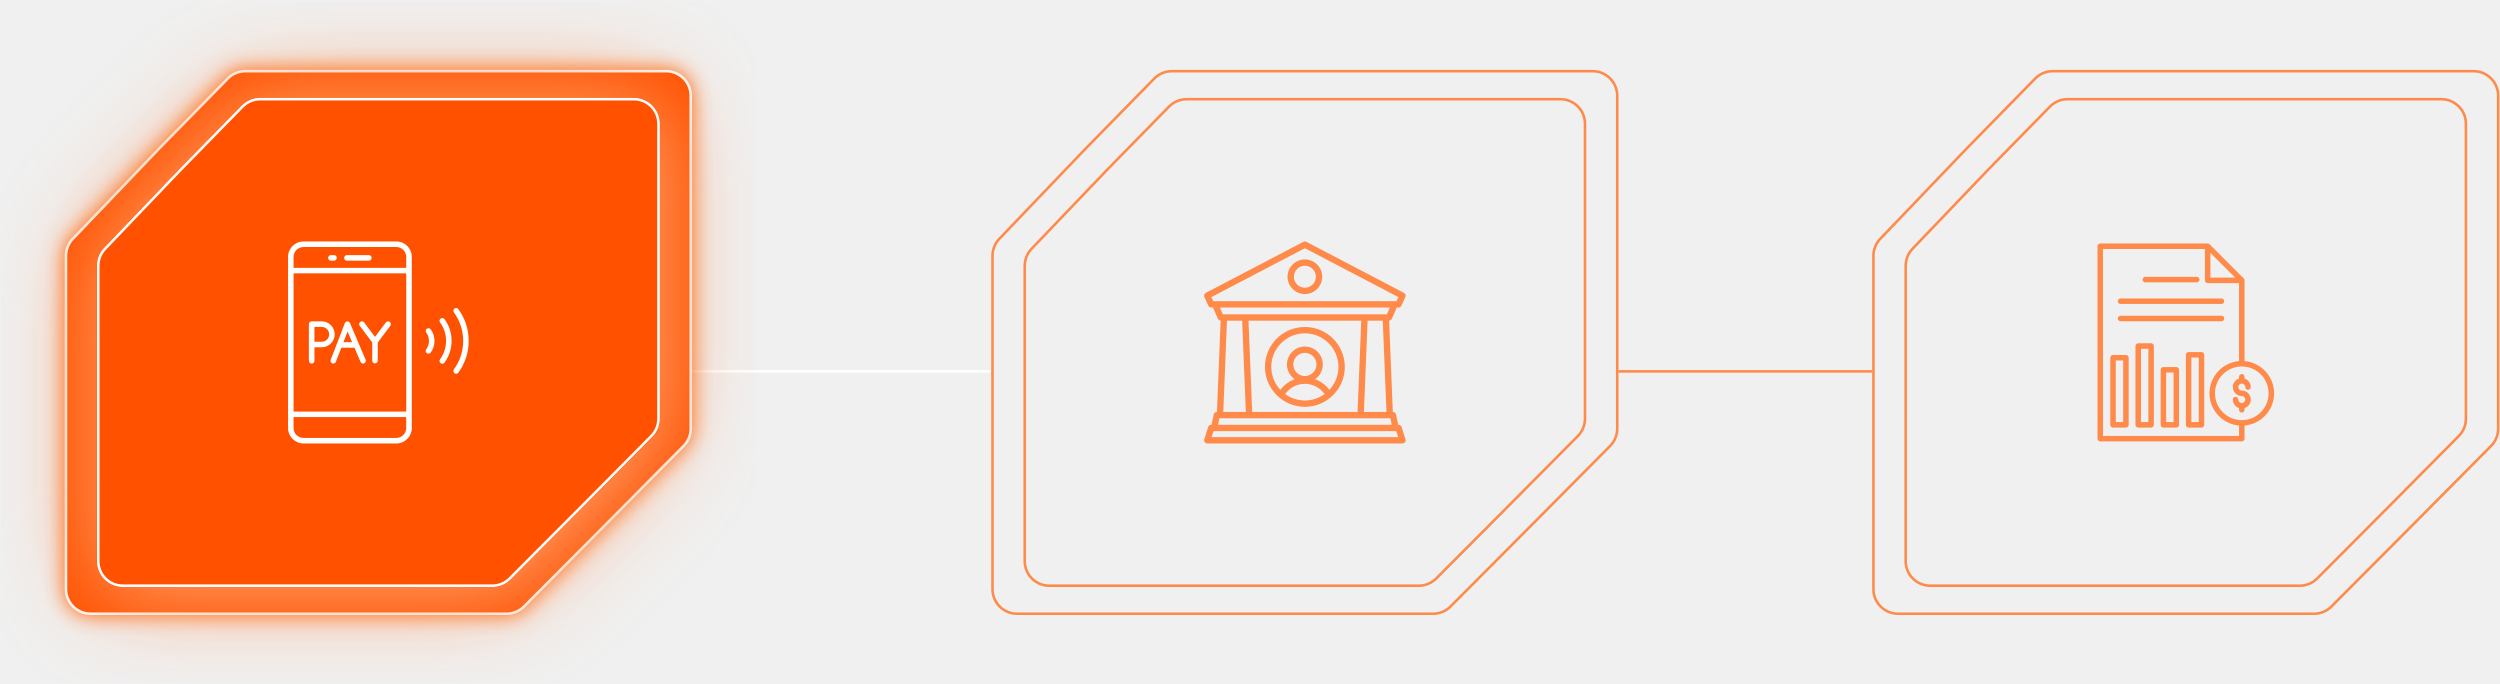
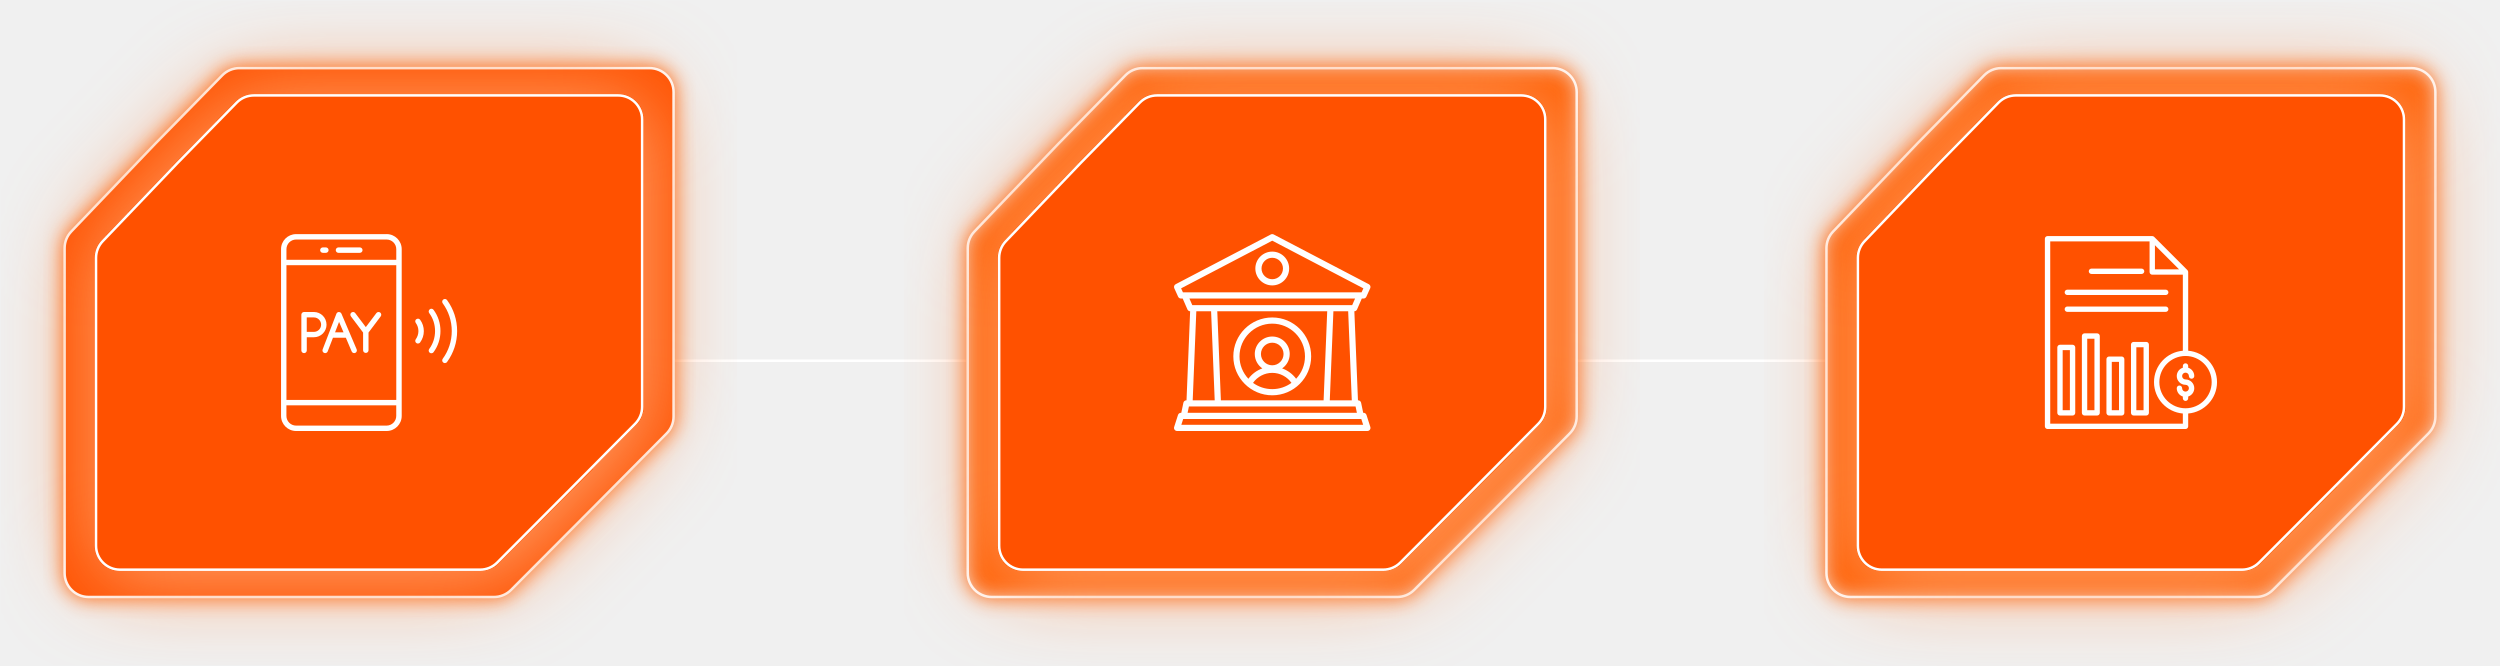
- <svg xmlns="http://www.w3.org/2000/svg" width="966" height="264" viewBox="0 0 966 264" fill="none">
-   <line x1="267" y1="143.5" x2="383" y2="143.5" stroke="white" />
-   <line x1="625.395" y1="143.5" x2="723.395" y2="143.5" stroke="#FF8A4A" />
-   <g filter="url(#filter0_f_85_136)">
-     <path d="M61.077 57.121L87.653 30.001C89.534 28.082 92.109 27 94.796 27L257.395 27C262.918 27 267.395 31.477 267.395 37V165.634C267.395 168.273 266.352 170.804 264.494 172.677L234.194 203.216L202.829 234.704C200.952 236.588 198.403 237.647 195.744 237.647H35.001C29.479 237.647 25.001 233.17 25.001 227.647L25 98.851C25 96.275 25.994 93.799 27.774 91.938L61.077 57.121Z" fill="#FF5E01" />
+ <svg xmlns="http://www.w3.org/2000/svg" width="991" height="264" viewBox="0 0 991 264" fill="none">
+   <line x1="267.109" y1="143" x2="383.109" y2="143" stroke="white" />
+   <line x1="625.5" y1="143" x2="723.5" y2="143" stroke="white" />
+   <g filter="url(#filter0_f_156_597)">
+     <path d="M61.186 56.621L87.763 29.501C89.644 27.582 92.218 26.5 94.905 26.5L257.505 26.5C263.028 26.5 267.505 30.977 267.505 36.5V165.134C267.505 167.773 266.462 170.304 264.603 172.177L234.303 202.716L202.938 234.204C201.062 236.088 198.512 237.147 195.853 237.147H35.111C29.588 237.147 25.111 232.67 25.111 227.147L25.109 98.351C25.109 95.775 26.103 93.299 27.883 91.438L61.186 56.621Z" fill="#FF5E01" />
  </g>
-   <path d="M94.796 27.5H257.396C262.642 27.5 266.896 31.753 266.896 37V165.634C266.896 168.14 265.904 170.546 264.139 172.325L233.839 202.863L202.475 234.352C200.692 236.141 198.27 237.147 195.744 237.147H35.001C29.755 237.147 25.501 232.894 25.501 227.647L25.5 98.851C25.5 96.404 26.444 94.052 28.135 92.284L61.434 57.471L61.435 57.472L88.011 30.351C89.797 28.527 92.243 27.5 94.796 27.5Z" fill="#FF5100" stroke="white" />
-   <g filter="url(#filter1_f_85_136)">
-     <path d="M69.826 64.852L93.369 40.827C95.249 38.908 97.824 37.826 100.511 37.826L244.938 37.826C250.461 37.826 254.938 42.303 254.938 47.826V161.788C254.938 164.426 253.895 166.958 252.037 168.831L225.149 195.93L197.309 223.88C195.433 225.764 192.883 226.822 190.224 226.822H47.458C41.935 226.822 37.458 222.345 37.458 216.823L37.457 102.704C37.457 100.129 38.451 97.653 40.231 95.792L69.826 64.852Z" fill="#FF833B" />
+   <path d="M94.905 27H257.505C262.752 27 267.005 31.253 267.005 36.5V165.134C267.005 167.64 266.014 170.046 264.248 171.825L233.948 202.363L202.584 233.852C200.801 235.641 198.379 236.647 195.854 236.647H35.11C29.864 236.647 25.61 232.394 25.61 227.147L25.609 98.351C25.609 95.904 26.553 93.552 28.244 91.784L61.543 56.971L61.544 56.972L88.12 29.851C89.907 28.027 92.352 27 94.905 27Z" fill="#FF5100" stroke="white" />
+   <g filter="url(#filter1_f_156_597)">
+     <path d="M69.931 64.35L93.474 40.325C95.355 38.406 97.929 37.324 100.616 37.324L245.044 37.324C250.567 37.324 255.044 41.801 255.044 47.324V161.286C255.044 163.924 254.001 166.456 252.142 168.329L225.255 195.428L197.415 223.378C195.538 225.262 192.989 226.321 190.33 226.321H47.564C42.041 226.321 37.564 221.843 37.564 216.321L37.562 102.202C37.562 99.627 38.556 97.151 40.336 95.29L69.931 64.35Z" fill="#FF833B" />
  </g>
-   <g filter="url(#filter2_d_85_136)">
-     <path d="M69.826 64.85L93.369 40.825C95.249 38.906 97.824 37.824 100.511 37.824L244.938 37.824C250.461 37.824 254.938 42.301 254.938 47.824V161.786C254.938 164.424 253.895 166.956 252.037 168.829L225.149 195.928L197.309 223.878C195.433 225.762 192.883 226.821 190.224 226.821H47.458C41.935 226.821 37.458 222.343 37.458 216.821L37.457 102.702C37.457 100.127 38.451 97.651 40.231 95.79L69.826 64.85Z" fill="#FF5100" />
-     <path d="M100.511 38.324H244.938C250.185 38.324 254.438 42.578 254.438 47.824V161.786C254.438 164.293 253.447 166.697 251.682 168.477L224.795 195.575L196.955 223.524C195.172 225.314 192.751 226.32 190.225 226.32H47.458C42.211 226.32 37.958 222.067 37.958 216.82L37.957 102.702C37.957 100.256 38.901 97.904 40.592 96.136L70.188 65.195L70.186 65.194L93.726 41.175C95.512 39.352 97.958 38.324 100.511 38.324Z" stroke="white" />
+   <g filter="url(#filter2_d_156_597)">
+     <path d="M69.931 64.35L93.474 40.325C95.355 38.406 97.929 37.324 100.616 37.324L245.044 37.324C250.567 37.324 255.044 41.801 255.044 47.324V161.286C255.044 163.924 254.001 166.456 252.142 168.329L225.255 195.428L197.415 223.378C195.538 225.262 192.989 226.321 190.33 226.321H47.564C42.041 226.321 37.564 221.843 37.564 216.321L37.562 102.202C37.562 99.627 38.556 97.151 40.336 95.29L69.931 64.35Z" fill="#FF5100" />
+     <path d="M100.616 37.824H245.044C250.291 37.824 254.544 42.078 254.544 47.324V161.286C254.544 163.793 253.553 166.197 251.787 167.977L224.9 195.075L197.061 223.024C195.278 224.814 192.856 225.82 190.33 225.82H47.563C42.317 225.82 38.063 221.567 38.063 216.32L38.062 102.202C38.062 99.756 39.006 97.404 40.697 95.636L70.293 64.695L70.292 64.694L93.831 40.675C95.618 38.852 98.063 37.824 100.616 37.824Z" stroke="white" />
  </g>
-   <g clip-path="url(#clip0_85_136)">
-     <path d="M153.138 93.307H117.255C113.962 93.307 111.293 95.976 111.293 99.269V165.378C111.293 168.672 113.974 171.353 117.267 171.353H153.15C156.443 171.353 159.124 168.672 159.124 165.378V99.269C159.124 95.976 156.443 93.295 153.15 93.295L153.138 93.307ZM113.435 105.623H156.969V159.037H113.435V105.623ZM117.255 95.45H153.138C155.243 95.45 156.969 97.163 156.969 99.281V103.493H113.435V99.281C113.435 97.176 115.149 95.45 117.267 95.45H117.255ZM153.138 169.21H117.255C115.149 169.21 113.423 167.496 113.423 165.378V161.167H156.957V165.378C156.957 167.484 155.243 169.21 153.125 169.21H153.138Z" fill="white" />
-     <path d="M175.617 119.225C175.14 119.567 175.03 120.241 175.385 120.718C177.723 123.938 178.972 127.745 178.972 131.724C178.972 135.703 177.735 139.51 175.385 142.73C175.042 143.208 175.14 143.881 175.617 144.224C175.813 144.358 176.034 144.432 176.242 144.432C176.572 144.432 176.903 144.273 177.111 143.991C179.719 140.404 181.102 136.156 181.102 131.724C181.102 127.292 179.719 123.044 177.111 119.457C176.768 118.98 176.095 118.87 175.617 119.225Z" fill="white" />
-     <path d="M170.254 123.117C169.777 123.472 169.679 124.133 170.034 124.61C171.552 126.655 172.347 129.128 172.347 131.723C172.347 134.319 171.539 136.792 170.034 138.836C169.679 139.313 169.777 139.987 170.254 140.33C170.45 140.477 170.67 140.538 170.891 140.538C171.221 140.538 171.539 140.391 171.748 140.109C173.535 137.685 174.49 134.784 174.49 131.711C174.49 128.638 173.547 125.737 171.748 123.313C171.393 122.835 170.719 122.737 170.254 123.092V123.117Z" fill="white" />
-     <path d="M164.934 126.999C164.456 127.342 164.346 128.015 164.701 128.493C165.387 129.435 165.754 130.562 165.754 131.737C165.754 132.912 165.387 134.026 164.701 134.981C164.346 135.458 164.456 136.132 164.934 136.475C165.13 136.609 165.338 136.683 165.558 136.683C165.889 136.683 166.219 136.524 166.427 136.242C167.382 134.932 167.896 133.377 167.896 131.749C167.896 130.121 167.395 128.566 166.44 127.256C166.097 126.779 165.423 126.668 164.946 127.023L164.934 126.999Z" fill="white" />
-     <path d="M129.325 129.177C129.325 126.423 127.085 124.17 124.318 124.17H120.425C119.837 124.17 119.348 124.647 119.348 125.247V139.4C119.348 139.987 119.825 140.477 120.425 140.477C121.025 140.477 121.502 139.999 121.502 139.4V134.184H124.33C127.085 134.184 129.337 131.944 129.337 129.177H129.325ZM124.318 132.042H121.49V126.325H124.318C125.897 126.325 127.183 127.61 127.183 129.189C127.183 130.769 125.897 132.054 124.318 132.054V132.042Z" fill="white" />
-     <path d="M135.225 124.83C135.053 124.439 134.661 124.182 134.245 124.182H134.221C133.78 124.182 133.4 124.463 133.241 124.867L127.781 139.019C127.573 139.57 127.842 140.195 128.393 140.403C128.516 140.452 128.65 140.476 128.785 140.476C129.214 140.476 129.618 140.219 129.789 139.791L131.882 134.367H136.975L139.301 139.827C139.534 140.366 140.17 140.623 140.709 140.391C141.248 140.158 141.505 139.534 141.272 138.983L135.237 124.83H135.225ZM132.703 132.225L134.294 128.099L136.057 132.225H132.703Z" fill="white" />
-     <path d="M150.605 124.392C150.128 124.037 149.455 124.135 149.1 124.6L144.9 130.17L140.701 124.6C140.346 124.122 139.673 124.037 139.195 124.392C138.718 124.747 138.632 125.42 138.987 125.897L143.823 132.325V139.327C143.823 139.915 144.301 140.405 144.9 140.405C145.5 140.405 145.978 139.927 145.978 139.327V132.325L150.814 125.897C151.169 125.42 151.071 124.759 150.605 124.392Z" fill="white" />
-     <path d="M134.062 100.727H142.521C143.109 100.727 143.599 100.249 143.599 99.65C143.599 99.05 143.121 98.572 142.521 98.572H134.062C133.474 98.572 132.984 99.05 132.984 99.65C132.984 100.249 133.462 100.727 134.062 100.727Z" fill="white" />
-     <path d="M127.87 100.727H129.058C129.645 100.727 130.135 100.249 130.135 99.65C130.135 99.05 129.658 98.572 129.058 98.572H127.87C127.283 98.572 126.793 99.05 126.793 99.65C126.793 100.249 127.27 100.727 127.87 100.727Z" fill="white" />
+   <g clip-path="url(#clip0_156_597)">
+     <path d="M153.251 92.805H117.368C114.075 92.805 111.406 95.474 111.406 98.767V164.876C111.406 168.17 114.087 170.851 117.381 170.851H153.263C156.556 170.851 159.237 168.17 159.237 164.876V98.767C159.237 95.474 156.556 92.793 153.263 92.793L153.251 92.805ZM113.549 105.121H157.083V158.535H113.549V105.121ZM117.368 94.948H153.251C155.357 94.948 157.083 96.662 157.083 98.779V102.991H113.549V98.779C113.549 96.674 115.263 94.948 117.381 94.948H117.368ZM153.251 168.708H117.368C115.263 168.708 113.536 166.994 113.536 164.876V160.665H157.071V164.876C157.071 166.982 155.357 168.708 153.239 168.708H153.251Z" fill="white" />
+     <path d="M175.723 118.725C175.245 119.067 175.135 119.741 175.49 120.218C177.829 123.438 179.077 127.245 179.077 131.224C179.077 135.203 177.841 139.01 175.49 142.23C175.147 142.708 175.245 143.381 175.723 143.724C175.919 143.858 176.139 143.932 176.347 143.932C176.678 143.932 177.008 143.773 177.216 143.491C179.824 139.904 181.207 135.656 181.207 131.224C181.207 126.792 179.824 122.544 177.216 118.957C176.874 118.48 176.2 118.37 175.723 118.725Z" fill="white" />
+     <path d="M170.363 122.617C169.886 122.972 169.788 123.633 170.143 124.11C171.661 126.155 172.457 128.628 172.457 131.223C172.457 133.819 171.649 136.292 170.143 138.336C169.788 138.813 169.886 139.487 170.363 139.83C170.559 139.977 170.78 140.038 171 140.038C171.331 140.038 171.649 139.891 171.857 139.609C173.644 137.185 174.599 134.284 174.599 131.211C174.599 128.138 173.657 125.237 171.857 122.813C171.502 122.335 170.829 122.237 170.363 122.592V122.617Z" fill="white" />
+     <path d="M165.043 126.501C164.566 126.844 164.456 127.517 164.811 127.995C165.496 128.937 165.863 130.063 165.863 131.239C165.863 132.414 165.496 133.528 164.811 134.483C164.456 134.96 164.566 135.634 165.043 135.977C165.239 136.111 165.447 136.185 165.668 136.185C165.998 136.185 166.329 136.026 166.537 135.744C167.492 134.434 168.006 132.879 168.006 131.251C168.006 129.623 167.504 128.068 166.549 126.758C166.206 126.281 165.533 126.17 165.055 126.525L165.043 126.501Z" fill="white" />
+     <path d="M129.431 128.679C129.431 125.924 127.19 123.672 124.424 123.672H120.53C119.943 123.672 119.453 124.149 119.453 124.749V138.901C119.453 139.489 119.931 139.979 120.53 139.979C121.13 139.979 121.608 139.501 121.608 138.901V133.686H124.436C127.19 133.686 129.443 131.446 129.443 128.679H129.431ZM124.424 131.544H121.596V125.827H124.424C126.003 125.827 127.288 127.112 127.288 128.691C127.288 130.271 126.003 131.556 124.424 131.556V131.544Z" fill="white" />
+     <path d="M135.334 124.332C135.163 123.941 134.771 123.684 134.355 123.684H134.33C133.889 123.684 133.51 123.965 133.351 124.369L127.891 138.521C127.682 139.072 127.952 139.697 128.503 139.905C128.625 139.954 128.76 139.978 128.894 139.978C129.323 139.978 129.727 139.721 129.898 139.293L131.992 133.869H137.085L139.411 139.329C139.643 139.868 140.28 140.125 140.819 139.893C141.357 139.66 141.614 139.036 141.382 138.485L135.346 124.332H135.334ZM132.812 131.727L134.404 127.601L136.166 131.727H132.812Z" fill="white" />
+     <path d="M150.711 123.89C150.233 123.535 149.56 123.633 149.205 124.098L145.006 129.668L140.807 124.098C140.452 123.62 139.778 123.535 139.301 123.89C138.823 124.245 138.738 124.918 139.093 125.396L143.929 131.823V138.825C143.929 139.413 144.406 139.903 145.006 139.903C145.606 139.903 146.083 139.425 146.083 138.825V131.823L150.919 125.396C151.274 124.918 151.176 124.257 150.711 123.89Z" fill="white" />
+     <path d="M134.171 100.225H142.631C143.218 100.225 143.708 99.748 143.708 99.148C143.708 98.548 143.23 98.07 142.631 98.07H134.171C133.583 98.07 133.094 98.548 133.094 99.148C133.094 99.748 133.571 100.225 134.171 100.225Z" fill="white" />
+     <path d="M127.984 100.225H129.171C129.759 100.225 130.248 99.748 130.248 99.148C130.248 98.548 129.771 98.07 129.171 98.07H127.984C127.396 98.07 126.906 98.548 126.906 99.148C126.906 99.748 127.384 100.225 127.984 100.225Z" fill="white" />
  </g>
-   <path d="M452.796 27.5H615.396C620.642 27.5 624.896 31.753 624.896 37V165.634C624.896 168.14 623.904 170.546 622.139 172.325L591.839 202.863L560.475 234.352C558.692 236.141 556.27 237.147 553.744 237.147H393.001C387.755 237.147 383.501 232.894 383.501 227.647L383.5 98.851C383.5 96.404 384.444 94.052 386.135 92.284L419.434 57.471L419.435 57.472L446.011 30.351C447.798 28.527 450.243 27.5 452.796 27.5Z" stroke="#FF8A4A" />
-   <path d="M458.511 38.326H602.938C608.185 38.326 612.438 42.58 612.438 47.826V161.788C612.438 164.295 611.447 166.699 609.682 168.479L582.795 195.577L554.955 223.526C553.172 225.316 550.751 226.322 548.225 226.322H405.458C400.211 226.322 395.958 222.069 395.958 216.822L395.957 102.704C395.957 100.258 396.901 97.906 398.592 96.138L428.188 65.197L428.187 65.196L451.726 41.177C453.512 39.353 455.958 38.326 458.511 38.326Z" stroke="#FF8A4A" />
-   <g clip-path="url(#clip1_85_136)">
-     <path d="M541.561 164.984C541.399 164.477 540.927 164.133 540.395 164.133H540.256L539.43 160.157C539.312 159.589 538.811 159.182 538.231 159.182H538.184L536.753 123.891C537.22 123.871 537.637 123.59 537.825 123.16L539.708 118.839H540.395C540.876 118.839 541.312 118.558 541.51 118.121L543.037 114.754C543.306 114.163 543.065 113.465 542.49 113.164L504.772 93.44C504.416 93.254 503.992 93.254 503.637 93.44L465.919 113.164C465.343 113.465 465.103 114.163 465.371 114.754L466.898 118.121C467.097 118.558 467.533 118.839 468.013 118.839H468.701L470.584 123.16C470.772 123.59 471.189 123.871 471.655 123.891L470.225 159.182H470.178C469.597 159.182 469.097 159.589 468.979 160.157L468.153 164.133H468.013C467.481 164.133 467.01 164.477 466.848 164.984L465.321 169.749C465.201 170.121 465.267 170.528 465.497 170.844C465.728 171.159 466.095 171.346 466.486 171.346H541.922C542.313 171.346 542.681 171.159 542.911 170.844C543.142 170.528 543.208 170.121 543.088 169.749L541.561 164.984ZM483.845 159.182L482.415 123.895H525.994L524.564 159.182H483.845ZM528.444 123.895H534.303L535.733 159.182H527.014L528.444 123.895ZM504.204 95.906L540.329 114.797L539.606 116.391H538.922C538.92 116.391 538.917 116.391 538.915 116.391H469.492C469.49 116.391 469.489 116.391 469.487 116.391H468.802L468.079 114.797L504.204 95.906ZM537.037 118.839L535.9 121.446H472.508L471.372 118.839H537.037ZM474.106 123.895H479.964L481.394 159.182H472.676L474.106 123.895ZM471.174 161.63H537.235L537.755 164.133H470.654L471.174 161.63ZM468.164 168.898L468.907 166.581H539.252C539.254 166.581 539.256 166.582 539.259 166.582C539.261 166.582 539.263 166.581 539.265 166.581H539.502L540.245 168.898H468.164ZM504.204 113.635C507.899 113.635 510.904 110.629 510.904 106.935C510.904 103.241 507.899 100.236 504.204 100.236C500.51 100.236 497.505 103.241 497.505 106.935C497.505 110.629 500.51 113.635 504.204 113.635ZM504.204 102.684C506.548 102.684 508.455 104.591 508.455 106.935C508.455 109.279 506.548 111.186 504.204 111.186C501.86 111.186 499.953 109.279 499.953 106.935C499.953 104.591 501.86 102.684 504.204 102.684ZM504.204 126.343C495.698 126.343 488.777 133.263 488.777 141.77C488.777 150.277 495.698 157.197 504.204 157.197C512.711 157.197 519.632 150.276 519.632 141.77C519.632 133.263 512.711 126.343 504.204 126.343ZM496.585 152.268C498.33 149.801 501.163 148.305 504.204 148.305C507.245 148.305 510.079 149.801 511.823 152.268C509.682 153.826 507.049 154.749 504.204 154.749C501.359 154.749 498.727 153.826 496.585 152.268ZM504.204 145.306C501.734 145.306 499.724 143.296 499.724 140.825C499.724 138.355 501.734 136.345 504.204 136.345C506.675 136.345 508.685 138.355 508.685 140.825C508.685 143.296 506.675 145.306 504.204 145.306ZM513.667 150.639C512.256 148.735 510.318 147.313 508.125 146.534C509.941 145.283 511.133 143.191 511.133 140.825C511.133 137.004 508.025 133.896 504.204 133.896C500.384 133.896 497.275 137.005 497.275 140.825C497.275 143.191 498.468 145.283 500.283 146.534C498.09 147.313 496.153 148.735 494.741 150.639C492.563 148.317 491.225 145.198 491.225 141.77C491.225 134.613 497.048 128.791 504.204 128.791C511.361 128.791 517.183 134.613 517.183 141.77C517.183 145.198 515.845 148.317 513.667 150.639Z" fill="#FF8A4A" />
+   <g filter="url(#filter3_f_156_597)">
+     <path d="M419.186 56.621L445.763 29.501C447.644 27.582 450.218 26.5 452.905 26.5L615.505 26.5C621.028 26.5 625.505 30.977 625.505 36.5V165.134C625.505 167.773 624.462 170.304 622.603 172.177L592.303 202.716L560.938 234.204C559.062 236.088 556.512 237.147 553.853 237.147H393.111C387.588 237.147 383.111 232.67 383.111 227.147L383.109 98.351C383.109 95.775 384.103 93.299 385.883 91.438L419.186 56.621Z" fill="#FF5E01" />
  </g>
-   <path d="M793.19 27.5H955.79C961.037 27.5 965.29 31.753 965.29 37V165.634C965.29 168.14 964.299 170.546 962.533 172.325L932.233 202.863L900.869 234.352C899.087 236.141 896.665 237.147 894.139 237.147H733.396C728.149 237.147 723.896 232.894 723.896 227.647L723.895 98.851C723.895 96.404 724.838 94.052 726.529 92.284L759.828 57.471L759.829 57.472L786.405 30.351C788.192 28.527 790.638 27.5 793.19 27.5Z" stroke="#FF8A4A" />
-   <path d="M798.905 38.326H943.333C948.58 38.326 952.833 42.58 952.833 47.826V161.788C952.833 164.295 951.842 166.699 950.076 168.479L923.189 195.577L895.35 223.526C893.567 225.316 891.145 226.322 888.619 226.322H745.853C740.606 226.322 736.353 222.069 736.353 216.822L736.352 102.704C736.352 100.258 737.295 97.906 738.986 96.138L768.582 65.197L768.581 65.196L792.12 41.177C793.907 39.353 796.352 38.326 798.905 38.326Z" stroke="#FF8A4A" />
-   <path d="M864.882 149.566C864.882 150.309 865.486 150.914 866.229 150.914C868.144 150.914 869.701 152.471 869.701 154.386C869.701 155.93 868.688 157.241 867.292 157.691V158.371C867.292 158.957 866.816 159.433 866.229 159.433C865.643 159.433 865.167 158.957 865.167 158.371V157.691C863.771 157.241 862.757 155.93 862.757 154.386C862.757 153.799 863.233 153.323 863.819 153.323C864.406 153.323 864.882 153.799 864.882 154.386C864.882 155.129 865.486 155.733 866.229 155.733C866.972 155.733 867.577 155.129 867.577 154.386C867.577 153.643 866.972 153.038 866.229 153.038C864.315 153.038 862.757 151.48 862.757 149.566C862.757 148.022 863.771 146.711 865.167 146.261V145.581C865.167 144.994 865.643 144.519 866.229 144.519C866.816 144.519 867.292 144.994 867.292 145.581V146.261C868.688 146.71 869.701 148.022 869.701 149.566C869.701 150.152 869.226 150.628 868.639 150.628C868.052 150.628 867.577 150.152 867.577 149.566C867.577 148.823 866.972 148.218 866.229 148.218C865.486 148.218 864.882 148.823 864.882 149.566ZM878.72 151.976C878.72 158.505 873.683 163.877 867.291 164.419V169.504C867.291 170.091 866.816 170.566 866.229 170.566H811.539C810.952 170.566 810.477 170.091 810.477 169.504V95.142C810.477 94.556 810.952 94.08 811.539 94.08H853.043C853.324 94.08 853.595 94.192 853.794 94.391L866.98 107.578C867.18 107.777 867.292 108.047 867.292 108.329V139.533C873.683 140.074 878.72 145.446 878.72 151.976ZM854.105 107.266H863.665L854.105 97.707V107.266ZM865.167 164.418C858.775 163.877 853.738 158.505 853.738 151.976C853.738 145.446 858.775 140.074 865.167 139.533V109.391H853.043C852.456 109.391 851.98 108.916 851.98 108.329V96.205H812.601V168.442H865.167V164.418ZM876.596 151.976C876.596 146.26 871.945 141.609 866.229 141.609C860.513 141.609 855.862 146.26 855.862 151.976C855.862 157.692 860.513 162.342 866.229 162.342C871.945 162.342 876.596 157.692 876.596 151.976ZM828.944 109.103H848.824C849.411 109.103 849.886 108.627 849.886 108.041C849.886 107.454 849.411 106.978 848.824 106.978H828.944C828.357 106.978 827.882 107.454 827.882 108.041C827.882 108.627 828.357 109.103 828.944 109.103ZM819.383 117.45H858.385C858.972 117.45 859.447 116.974 859.447 116.388C859.447 115.801 858.972 115.325 858.385 115.325H819.383C818.796 115.325 818.321 115.801 818.321 116.388C818.321 116.974 818.796 117.45 819.383 117.45ZM819.383 124.127H858.385C858.972 124.127 859.447 123.652 859.447 123.065C859.447 122.478 858.972 122.003 858.385 122.003H819.383C818.796 122.003 818.321 122.478 818.321 123.065C818.321 123.652 818.796 124.127 819.383 124.127ZM851.72 137.095V164.158C851.72 164.744 851.245 165.22 850.658 165.22H845.675C845.088 165.22 844.613 164.744 844.613 164.158V137.095C844.613 136.508 845.088 136.032 845.675 136.032H850.658C851.245 136.032 851.72 136.508 851.72 137.095ZM849.596 138.157H846.737V163.095H849.596V138.157ZM841.986 142.888V164.158C841.986 164.744 841.511 165.22 840.924 165.22H835.941C835.354 165.22 834.878 164.744 834.878 164.158V142.888C834.878 142.302 835.354 141.826 835.941 141.826H840.924C841.511 141.826 841.986 142.301 841.986 142.888ZM839.862 143.951H837.003V163.095H839.862V143.951ZM832.252 133.703V164.158C832.252 164.744 831.776 165.22 831.189 165.22H826.206C825.619 165.22 825.144 164.744 825.144 164.158V133.703C825.144 133.117 825.619 132.641 826.206 132.641H831.189C831.776 132.641 832.252 133.117 832.252 133.703ZM830.127 134.766H827.268V163.095H830.127V134.766ZM822.517 138.225V164.158C822.517 164.744 822.041 165.22 821.455 165.22H816.472C815.885 165.22 815.409 164.744 815.409 164.158V138.225C815.409 137.638 815.885 137.163 816.472 137.163H821.455C822.041 137.163 822.517 137.638 822.517 138.225ZM820.392 139.287H817.534V163.095H820.392V139.287Z" fill="#FF8A4A" />
+   <path d="M452.905 27H615.505C620.752 27 625.005 31.253 625.005 36.5V165.134C625.005 167.64 624.014 170.046 622.248 171.825L591.948 202.363L560.584 233.852C558.801 235.641 556.379 236.647 553.854 236.647H393.11C387.864 236.647 383.61 232.394 383.61 227.147L383.609 98.351C383.609 95.904 384.553 93.552 386.244 91.784L419.543 56.971L419.544 56.972L446.12 29.851C447.907 28.027 450.352 27 452.905 27Z" stroke="white" />
+   <g filter="url(#filter4_f_156_597)">
+     <path d="M427.83 64.85L451.372 40.825C453.253 38.906 455.828 37.824 458.515 37.824L602.942 37.824C608.465 37.824 612.942 42.301 612.942 47.824V161.786C612.942 164.424 611.899 166.956 610.041 168.829L583.153 195.928L555.313 223.878C553.437 225.762 550.887 226.821 548.228 226.821H405.462C399.939 226.821 395.462 222.343 395.462 216.821L395.461 102.702C395.461 100.127 396.454 97.651 398.235 95.79L427.83 64.85Z" fill="#FF833B" />
+   </g>
+   <g filter="url(#filter5_d_156_597)">
+     <path d="M427.931 64.35L451.474 40.325C453.355 38.406 455.929 37.324 458.616 37.324L603.044 37.324C608.567 37.324 613.044 41.801 613.044 47.324V161.286C613.044 163.924 612.001 166.456 610.142 168.329L583.255 195.428L555.415 223.378C553.538 225.262 550.989 226.321 548.33 226.321H405.564C400.041 226.321 395.564 221.843 395.564 216.321L395.563 102.202C395.563 99.627 396.556 97.151 398.336 95.29L427.931 64.35Z" fill="#FF5100" />
+     <path d="M458.616 37.824H603.044C608.291 37.824 612.544 42.078 612.544 47.324V161.286C612.544 163.793 611.553 166.197 609.787 167.977L582.9 195.075L555.061 223.024C553.278 224.814 550.856 225.82 548.33 225.82H405.563C400.317 225.82 396.064 221.567 396.063 216.32L396.062 102.202C396.062 99.756 397.006 97.404 398.697 95.636L428.293 64.695L428.292 64.694L451.831 40.675C453.618 38.852 456.063 37.824 458.616 37.824Z" stroke="white" />
+   </g>
+   <g clip-path="url(#clip1_156_597)">
+     <path d="M541.674 164.484C541.512 163.977 541.041 163.633 540.509 163.633H540.369L539.543 159.657C539.425 159.089 538.925 158.682 538.344 158.682H538.297L536.867 123.391C537.333 123.371 537.75 123.09 537.938 122.66L539.821 118.339H540.509C540.989 118.339 541.425 118.058 541.623 117.621L543.15 114.254C543.419 113.663 543.179 112.965 542.603 112.664L504.885 92.94C504.53 92.754 504.106 92.754 503.75 92.94L466.032 112.664C465.456 112.965 465.216 113.663 465.485 114.254L467.012 117.621C467.21 118.058 467.646 118.339 468.127 118.339H468.814L470.697 122.66C470.885 123.09 471.302 123.371 471.768 123.391L470.338 158.682H470.291C469.711 158.682 469.21 159.089 469.092 159.657L468.266 163.633H468.127C467.594 163.633 467.123 163.977 466.961 164.484L465.434 169.249C465.314 169.621 465.38 170.028 465.611 170.344C465.841 170.659 466.209 170.846 466.599 170.846H542.036C542.427 170.846 542.794 170.659 543.025 170.344C543.255 170.028 543.321 169.621 543.201 169.249L541.674 164.484ZM483.958 158.682L482.528 123.395H526.107L524.677 158.682H483.958ZM528.558 123.395H534.416L535.846 158.682H527.128L528.558 123.395ZM504.318 95.406L540.443 114.297L539.72 115.891H539.035C539.033 115.891 539.03 115.891 539.028 115.891H469.605C469.604 115.891 469.602 115.891 469.6 115.891H468.916L468.193 114.297L504.318 95.406ZM537.15 118.339L536.014 120.946H472.622L471.485 118.339H537.15ZM474.219 123.395H480.078L481.508 158.682H472.789L474.219 123.395ZM471.287 161.13H537.348L537.868 163.633H470.767L471.287 161.13ZM468.277 168.398L469.02 166.081H539.365C539.367 166.081 539.37 166.082 539.372 166.082C539.374 166.082 539.376 166.081 539.378 166.081H539.615L540.358 168.398H468.277ZM504.318 113.135C508.012 113.135 511.017 110.129 511.017 106.435C511.017 102.741 508.012 99.736 504.318 99.736C500.623 99.736 497.618 102.741 497.618 106.435C497.618 110.129 500.623 113.135 504.318 113.135ZM504.318 102.184C506.662 102.184 508.569 104.091 508.569 106.435C508.569 108.779 506.662 110.686 504.318 110.686C501.974 110.686 500.067 108.779 500.067 106.435C500.067 104.091 501.974 102.184 504.318 102.184ZM504.318 125.843C495.811 125.843 488.89 132.763 488.89 141.27C488.89 149.777 495.811 156.697 504.318 156.697C512.824 156.697 519.745 149.776 519.745 141.27C519.745 132.763 512.824 125.843 504.318 125.843ZM496.699 151.768C498.443 149.301 501.277 147.805 504.318 147.805C507.358 147.805 510.192 149.301 511.936 151.768C509.795 153.326 507.163 154.249 504.318 154.249C501.472 154.249 498.84 153.326 496.699 151.768ZM504.318 144.806C501.847 144.806 499.837 142.796 499.837 140.325C499.837 137.855 501.847 135.845 504.318 135.845C506.788 135.845 508.798 137.855 508.798 140.325C508.798 142.796 506.788 144.806 504.318 144.806ZM513.781 150.139C512.369 148.235 510.432 146.813 508.239 146.034C510.054 144.783 511.247 142.691 511.247 140.325C511.247 136.504 508.138 133.396 504.318 133.396C500.497 133.396 497.389 136.505 497.389 140.325C497.389 142.691 498.581 144.783 500.397 146.034C498.204 146.813 496.266 148.235 494.855 150.139C492.677 147.817 491.339 144.698 491.339 141.27C491.339 134.113 497.161 128.291 504.318 128.291C511.474 128.291 517.296 134.113 517.296 141.27C517.296 144.698 515.959 147.817 513.781 150.139Z" fill="white" />
+   </g>
+   <g filter="url(#filter6_f_156_597)">
+     <path d="M759.186 56.621L785.763 29.501C787.644 27.582 790.218 26.5 792.905 26.5L955.505 26.5C961.028 26.5 965.505 30.977 965.505 36.5V165.134C965.505 167.773 964.462 170.304 962.603 172.177L932.303 202.716L900.938 234.204C899.062 236.088 896.512 237.147 893.853 237.147H733.111C727.588 237.147 723.111 232.67 723.111 227.147L723.109 98.351C723.109 95.775 724.103 93.299 725.883 91.438L759.186 56.621Z" fill="#FF5E01" />
+   </g>
+   <path d="M793.296 27H955.896C961.142 27 965.396 31.253 965.396 36.5V165.134C965.396 167.64 964.404 170.046 962.639 171.825L932.339 202.363L900.975 233.852C899.192 235.641 896.77 236.647 894.244 236.647H733.501C728.255 236.647 724.001 232.394 724.001 227.147L724 98.351C724 95.904 724.944 93.552 726.635 91.784L759.934 56.971L759.935 56.972L786.511 29.851C788.298 28.027 790.743 27 793.296 27Z" stroke="white" />
+   <g filter="url(#filter7_f_156_597)">
+     <path d="M768.83 64.85L792.372 40.825C794.253 38.906 796.828 37.824 799.515 37.824L943.942 37.824C949.465 37.824 953.942 42.301 953.942 47.824V161.786C953.942 164.424 952.899 166.956 951.041 168.829L924.153 195.928L896.313 223.878C894.437 225.762 891.887 226.821 889.228 226.821H746.462C740.939 226.821 736.462 222.343 736.462 216.821L736.461 102.702C736.461 100.127 737.454 97.651 739.235 95.79L768.83 64.85Z" fill="#FF833B" />
+   </g>
+   <g filter="url(#filter8_d_156_597)">
+     <path d="M768.33 64.35L791.872 40.325C793.753 38.406 796.328 37.324 799.015 37.324L943.442 37.324C948.965 37.324 953.442 41.801 953.442 47.324V161.286C953.442 163.924 952.399 166.456 950.541 168.329L923.653 195.428L895.813 223.378C893.937 225.262 891.387 226.321 888.728 226.321H745.962C740.439 226.321 735.962 221.843 735.962 216.321L735.961 102.202C735.961 99.627 736.954 97.151 738.735 95.29L768.33 64.35Z" fill="#FF5100" />
+     <path d="M799.015 37.824H943.442C948.689 37.824 952.942 42.078 952.942 47.324V161.286C952.942 163.793 951.951 166.197 950.186 167.977L923.299 195.075L895.459 223.024C893.676 224.814 891.254 225.82 888.729 225.82H745.962C740.715 225.82 736.462 221.567 736.462 216.32L736.461 102.202C736.461 99.756 737.405 97.404 739.096 95.636L768.691 64.695L768.69 64.694L792.229 40.675C794.016 38.852 796.462 37.824 799.015 37.824Z" stroke="white" />
+   </g>
+   <g clip-path="url(#clip2_156_597)">
+     <path d="M864.991 149.064C864.991 149.807 865.596 150.412 866.339 150.412C868.253 150.412 869.811 151.969 869.811 153.884C869.811 155.428 868.797 156.739 867.401 157.189V157.869C867.401 158.455 866.925 158.931 866.339 158.931C865.752 158.931 865.276 158.455 865.276 157.869V157.189C863.88 156.739 862.866 155.428 862.866 153.884C862.866 153.297 863.342 152.821 863.929 152.821C864.515 152.821 864.991 153.297 864.991 153.884C864.991 154.627 865.596 155.231 866.339 155.231C867.082 155.231 867.686 154.627 867.686 153.884C867.686 153.141 867.082 152.536 866.339 152.536C864.424 152.536 862.866 150.979 862.866 149.064C862.866 147.52 863.88 146.209 865.276 145.759V145.079C865.276 144.492 865.752 144.017 866.339 144.017C866.925 144.017 867.401 144.492 867.401 145.079V145.759C868.797 146.208 869.811 147.52 869.811 149.064C869.811 149.65 869.335 150.126 868.748 150.126C868.162 150.126 867.686 149.65 867.686 149.064C867.686 148.321 867.082 147.716 866.339 147.716C865.596 147.716 864.991 148.321 864.991 149.064ZM878.83 151.474C878.83 158.003 873.793 163.375 867.401 163.917V169.002C867.401 169.589 866.925 170.064 866.339 170.064H811.648C811.062 170.064 810.586 169.589 810.586 169.002V94.64C810.586 94.054 811.062 93.578 811.648 93.578H853.152C853.434 93.578 853.704 93.69 853.903 93.889L867.09 107.076C867.289 107.275 867.401 107.545 867.401 107.827V139.031C873.793 139.572 878.83 144.944 878.83 151.474ZM854.214 106.765H863.774L854.214 97.205V106.765ZM865.276 163.917C858.884 163.375 853.847 158.003 853.847 151.474C853.847 144.944 858.884 139.572 865.276 139.031V108.889H853.152C852.565 108.889 852.09 108.414 852.09 107.827V95.703H812.711V167.94H865.276V163.917ZM876.705 151.474C876.705 145.758 872.055 141.107 866.338 141.107C860.622 141.107 855.972 145.758 855.972 151.474C855.972 157.19 860.622 161.84 866.338 161.84C872.055 161.84 876.705 157.19 876.705 151.474ZM829.053 108.601H848.934C849.52 108.601 849.996 108.126 849.996 107.539C849.996 106.952 849.52 106.477 848.934 106.477H829.053C828.467 106.477 827.991 106.952 827.991 107.539C827.991 108.126 828.467 108.601 829.053 108.601ZM819.492 116.948H858.494C859.081 116.948 859.557 116.473 859.557 115.886C859.557 115.299 859.081 114.824 858.494 114.824H819.492C818.906 114.824 818.43 115.299 818.43 115.886C818.43 116.473 818.906 116.948 819.492 116.948ZM819.492 123.625H858.494C859.081 123.625 859.557 123.15 859.557 122.563C859.557 121.976 859.081 121.501 858.494 121.501H819.492C818.906 121.501 818.43 121.976 818.43 122.563C818.43 123.15 818.906 123.625 819.492 123.625ZM851.83 136.593V163.656C851.83 164.242 851.354 164.718 850.768 164.718H845.784C845.198 164.718 844.722 164.242 844.722 163.656V136.593C844.722 136.006 845.198 135.53 845.784 135.53H850.768C851.354 135.53 851.83 136.006 851.83 136.593ZM849.705 137.655H846.847V162.593H849.705V137.655ZM842.095 142.386V163.656C842.095 164.242 841.62 164.718 841.033 164.718H836.05C835.463 164.718 834.988 164.242 834.988 163.656V142.386C834.988 141.8 835.463 141.324 836.05 141.324H841.033C841.62 141.324 842.095 141.799 842.095 142.386ZM839.971 143.449H837.112V162.593H839.971V143.449ZM832.361 133.201V163.656C832.361 164.242 831.885 164.718 831.299 164.718H826.315C825.729 164.718 825.253 164.242 825.253 163.656V133.201C825.253 132.615 825.729 132.139 826.315 132.139H831.299C831.885 132.139 832.361 132.615 832.361 133.201ZM830.236 134.264H827.378V162.593H830.236V134.264ZM822.626 137.723V163.656C822.626 164.242 822.151 164.718 821.564 164.718H816.581C815.994 164.718 815.519 164.242 815.519 163.656V137.723C815.519 137.137 815.994 136.661 816.581 136.661H821.564C822.151 136.661 822.626 137.137 822.626 137.723ZM820.502 138.786H817.643V162.593H820.502V138.786Z" fill="white" />
+   </g>
  <defs>
-     <filter id="filter0_f_85_136" x="17" y="19" width="258.395" height="226.646" filterUnits="userSpaceOnUse" color-interpolation-filters="sRGB">
+     <filter id="filter0_f_156_597" x="17.109" y="18.5" width="258.398" height="226.648" filterUnits="userSpaceOnUse" color-interpolation-filters="sRGB">
      <feFlood flood-opacity="0" result="BackgroundImageFix" />
      <feBlend mode="normal" in="SourceGraphic" in2="BackgroundImageFix" result="shape" />
-       <feGaussianBlur stdDeviation="4" result="effect1_foregroundBlur_85_136" />
+       <feGaussianBlur stdDeviation="4" result="effect1_foregroundBlur_156_597" />
    </filter>
-     <filter id="filter1_f_85_136" x="0.557" y="0.926" width="291.28" height="262.796" filterUnits="userSpaceOnUse" color-interpolation-filters="sRGB">
+     <filter id="filter1_f_156_597" x="0.662" y="0.424" width="291.284" height="262.796" filterUnits="userSpaceOnUse" color-interpolation-filters="sRGB">
      <feFlood flood-opacity="0" result="BackgroundImageFix" />
      <feBlend mode="normal" in="SourceGraphic" in2="BackgroundImageFix" result="shape" />
-       <feGaussianBlur stdDeviation="18.45" result="effect1_foregroundBlur_85_136" />
+       <feGaussianBlur stdDeviation="18.45" result="effect1_foregroundBlur_156_597" />
    </filter>
-     <filter id="filter2_d_85_136" x="11.757" y="13.124" width="274.88" height="246.396" filterUnits="userSpaceOnUse" color-interpolation-filters="sRGB">
+     <filter id="filter2_d_156_597" x="11.863" y="12.624" width="274.884" height="246.396" filterUnits="userSpaceOnUse" color-interpolation-filters="sRGB">
      <feFlood flood-opacity="0" result="BackgroundImageFix" />
      <feColorMatrix in="SourceAlpha" type="matrix" values="0 0 0 0 0 0 0 0 0 0 0 0 0 0 0 0 0 0 127 0" result="hardAlpha" />
      <feOffset dx="3" dy="4" />
      <feGaussianBlur stdDeviation="14.35" />
      <feComposite in2="hardAlpha" operator="out" />
      <feColorMatrix type="matrix" values="0 0 0 0 1 0 0 0 0 1 0 0 0 0 1 0 0 0 0.25 0" />
-       <feBlend mode="normal" in2="BackgroundImageFix" result="effect1_dropShadow_85_136" />
-       <feBlend mode="normal" in="SourceGraphic" in2="effect1_dropShadow_85_136" result="shape" />
+       <feBlend mode="normal" in2="BackgroundImageFix" result="effect1_dropShadow_156_597" />
+       <feBlend mode="normal" in="SourceGraphic" in2="effect1_dropShadow_156_597" result="shape" />
    </filter>
-     <clipPath id="clip0_85_136">
-       <rect width="78.352" height="78.352" fill="white" transform="translate(107.023 93.1484)" />
+     <filter id="filter3_f_156_597" x="375.109" y="18.5" width="258.398" height="226.648" filterUnits="userSpaceOnUse" color-interpolation-filters="sRGB">
+       <feFlood flood-opacity="0" result="BackgroundImageFix" />
+       <feBlend mode="normal" in="SourceGraphic" in2="BackgroundImageFix" result="shape" />
+       <feGaussianBlur stdDeviation="4" result="effect1_foregroundBlur_156_597" />
+     </filter>
+     <filter id="filter4_f_156_597" x="358.561" y="0.924" width="291.284" height="262.796" filterUnits="userSpaceOnUse" color-interpolation-filters="sRGB">
+       <feFlood flood-opacity="0" result="BackgroundImageFix" />
+       <feBlend mode="normal" in="SourceGraphic" in2="BackgroundImageFix" result="shape" />
+       <feGaussianBlur stdDeviation="18.45" result="effect1_foregroundBlur_156_597" />
+     </filter>
+     <filter id="filter5_d_156_597" x="369.862" y="12.624" width="274.884" height="246.396" filterUnits="userSpaceOnUse" color-interpolation-filters="sRGB">
+       <feFlood flood-opacity="0" result="BackgroundImageFix" />
+       <feColorMatrix in="SourceAlpha" type="matrix" values="0 0 0 0 0 0 0 0 0 0 0 0 0 0 0 0 0 0 127 0" result="hardAlpha" />
+       <feOffset dx="3" dy="4" />
+       <feGaussianBlur stdDeviation="14.35" />
+       <feComposite in2="hardAlpha" operator="out" />
+       <feColorMatrix type="matrix" values="0 0 0 0 1 0 0 0 0 1 0 0 0 0 1 0 0 0 0.25 0" />
+       <feBlend mode="normal" in2="BackgroundImageFix" result="effect1_dropShadow_156_597" />
+       <feBlend mode="normal" in="SourceGraphic" in2="effect1_dropShadow_156_597" result="shape" />
+     </filter>
+     <filter id="filter6_f_156_597" x="715.109" y="18.5" width="258.398" height="226.648" filterUnits="userSpaceOnUse" color-interpolation-filters="sRGB">
+       <feFlood flood-opacity="0" result="BackgroundImageFix" />
+       <feBlend mode="normal" in="SourceGraphic" in2="BackgroundImageFix" result="shape" />
+       <feGaussianBlur stdDeviation="4" result="effect1_foregroundBlur_156_597" />
+     </filter>
+     <filter id="filter7_f_156_597" x="699.561" y="0.924" width="291.284" height="262.796" filterUnits="userSpaceOnUse" color-interpolation-filters="sRGB">
+       <feFlood flood-opacity="0" result="BackgroundImageFix" />
+       <feBlend mode="normal" in="SourceGraphic" in2="BackgroundImageFix" result="shape" />
+       <feGaussianBlur stdDeviation="18.45" result="effect1_foregroundBlur_156_597" />
+     </filter>
+     <filter id="filter8_d_156_597" x="710.261" y="12.624" width="274.884" height="246.396" filterUnits="userSpaceOnUse" color-interpolation-filters="sRGB">
+       <feFlood flood-opacity="0" result="BackgroundImageFix" />
+       <feColorMatrix in="SourceAlpha" type="matrix" values="0 0 0 0 0 0 0 0 0 0 0 0 0 0 0 0 0 0 127 0" result="hardAlpha" />
+       <feOffset dx="3" dy="4" />
+       <feGaussianBlur stdDeviation="14.35" />
+       <feComposite in2="hardAlpha" operator="out" />
+       <feColorMatrix type="matrix" values="0 0 0 0 1 0 0 0 0 1 0 0 0 0 1 0 0 0 0.25 0" />
+       <feBlend mode="normal" in2="BackgroundImageFix" result="effect1_dropShadow_156_597" />
+       <feBlend mode="normal" in="SourceGraphic" in2="effect1_dropShadow_156_597" result="shape" />
+     </filter>
+     <clipPath id="clip0_156_597">
+       <rect width="78.352" height="78.352" fill="white" transform="translate(107.133 92.6484)" />
    </clipPath>
-     <clipPath id="clip1_85_136">
-       <rect width="78.352" height="78.352" fill="white" transform="translate(465.023 93.1484)" />
+     <clipPath id="clip1_156_597">
+       <rect width="78.352" height="78.352" fill="white" transform="translate(465.133 92.6484)" />
+     </clipPath>
+     <clipPath id="clip2_156_597">
+       <rect width="77.7" height="77.7" fill="white" transform="translate(805.852 92.9727)" />
    </clipPath>
  </defs>
</svg>
